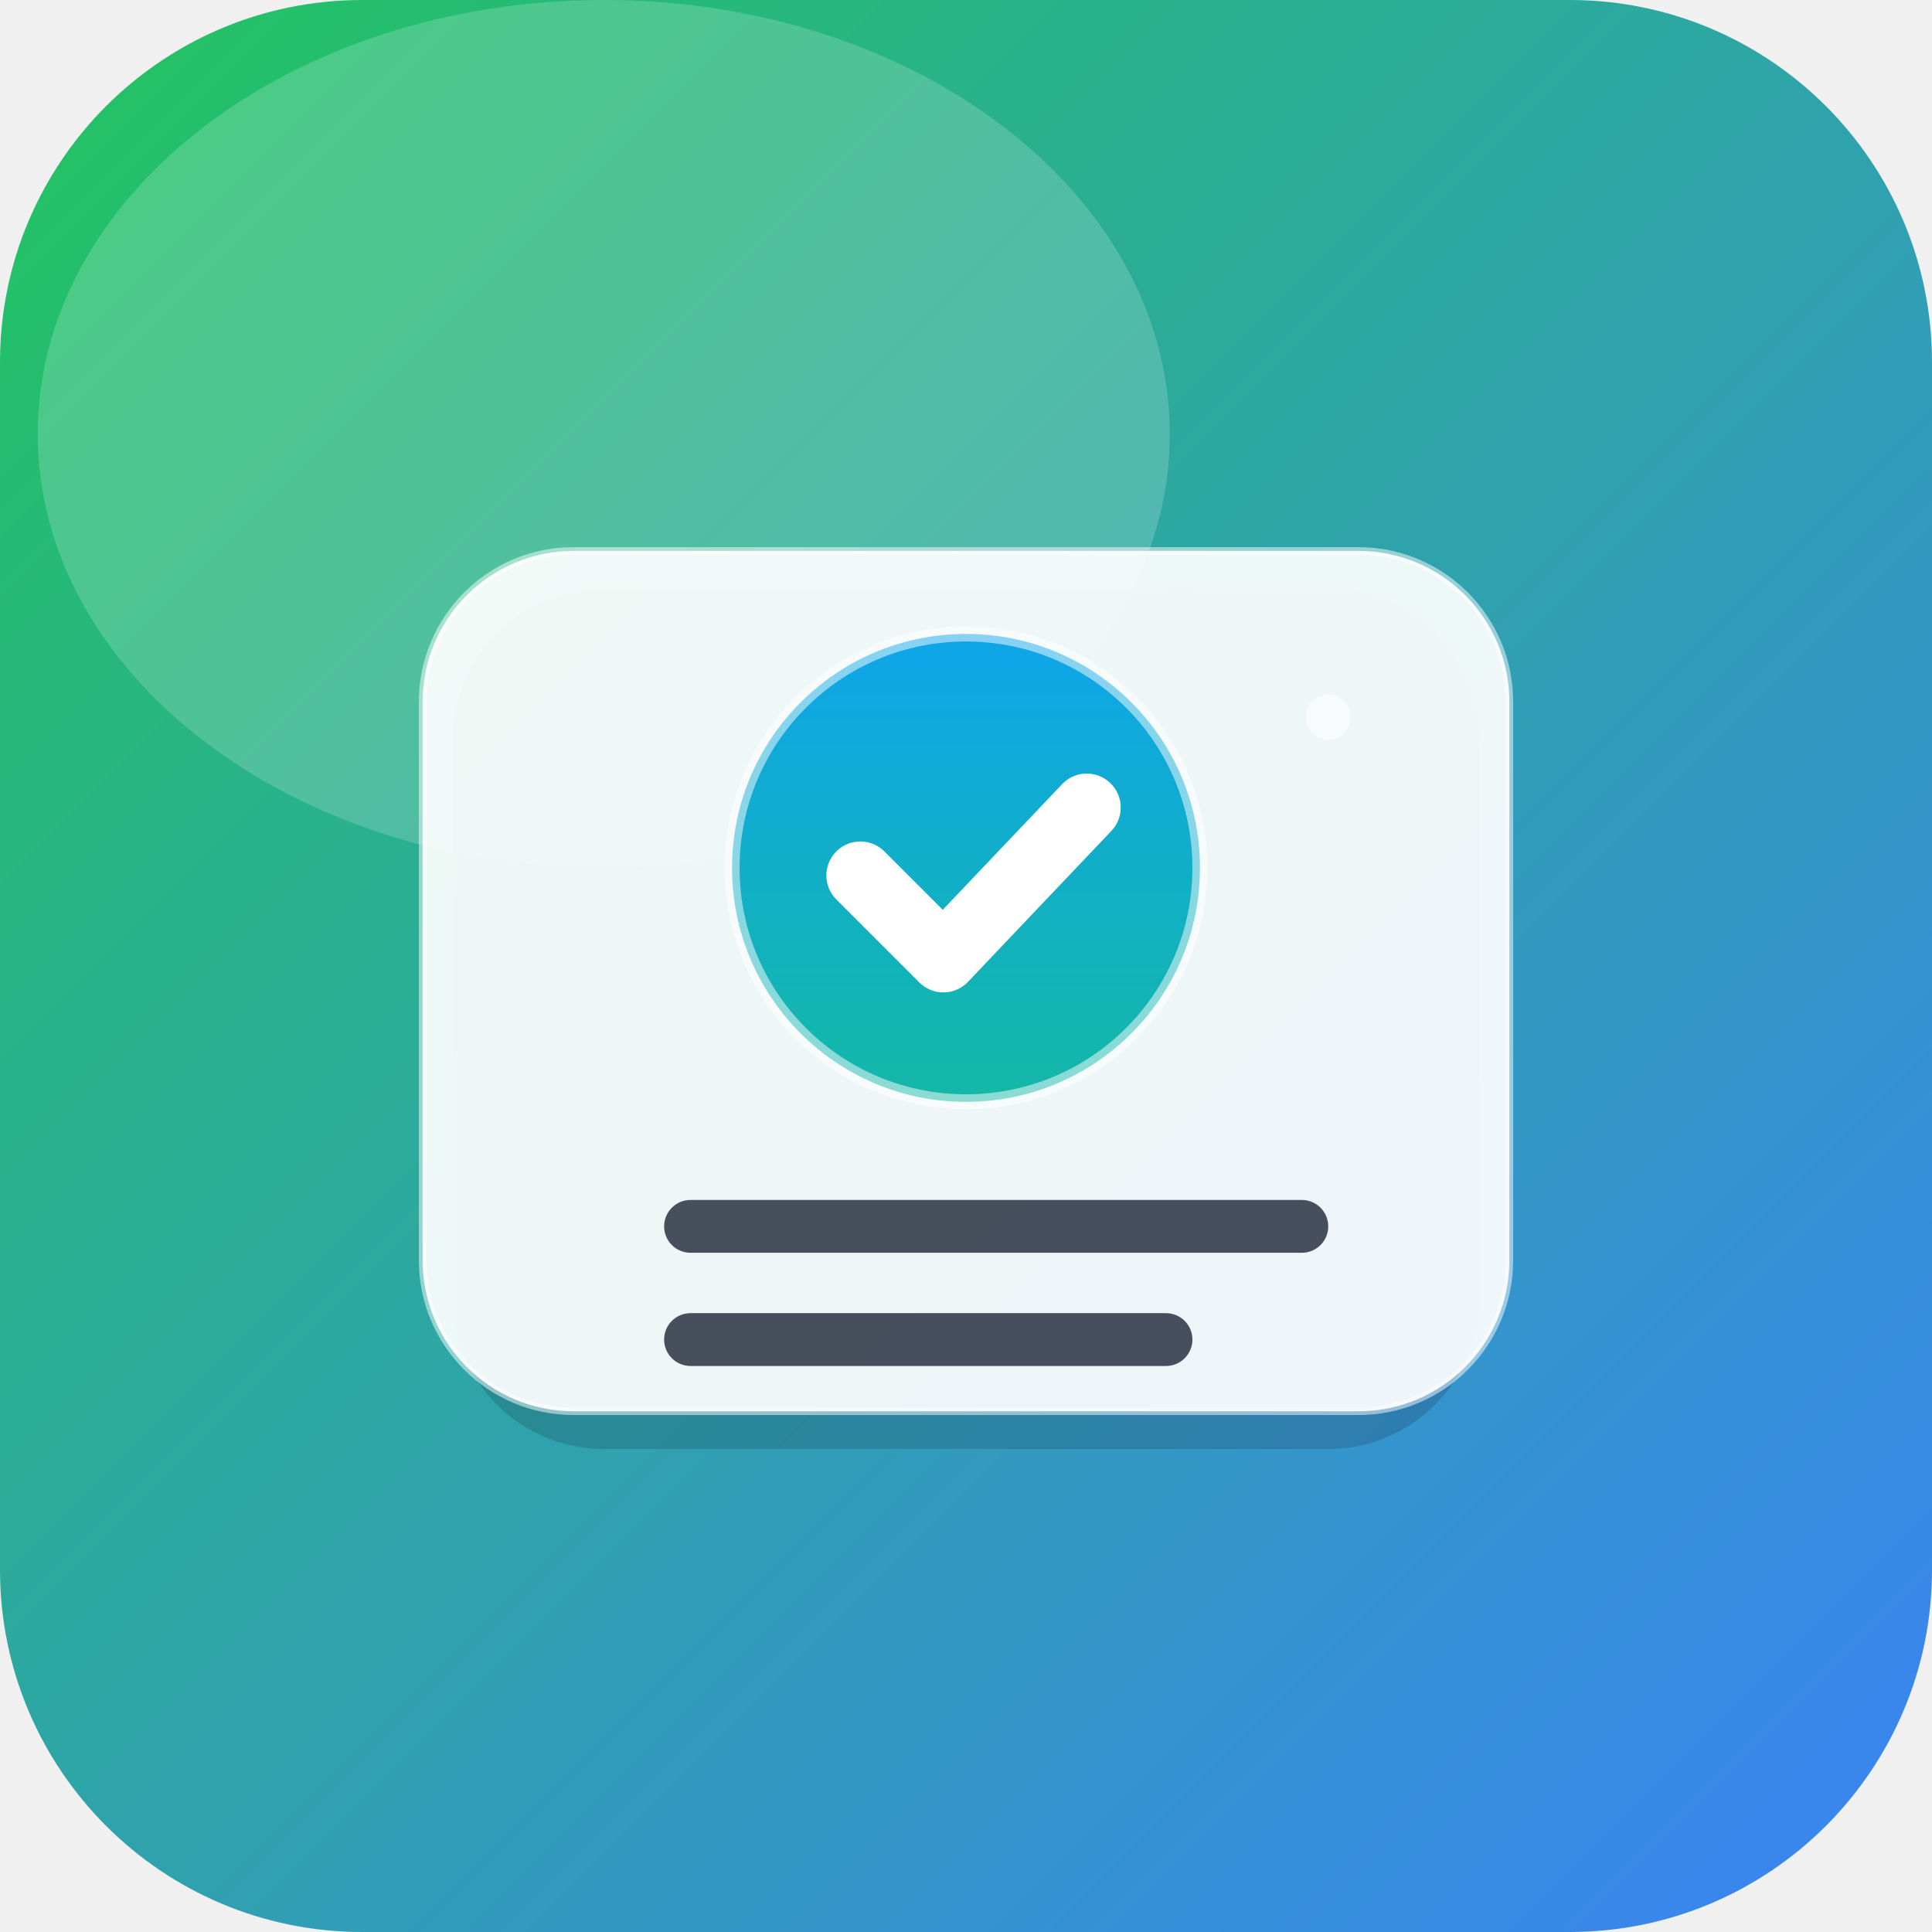
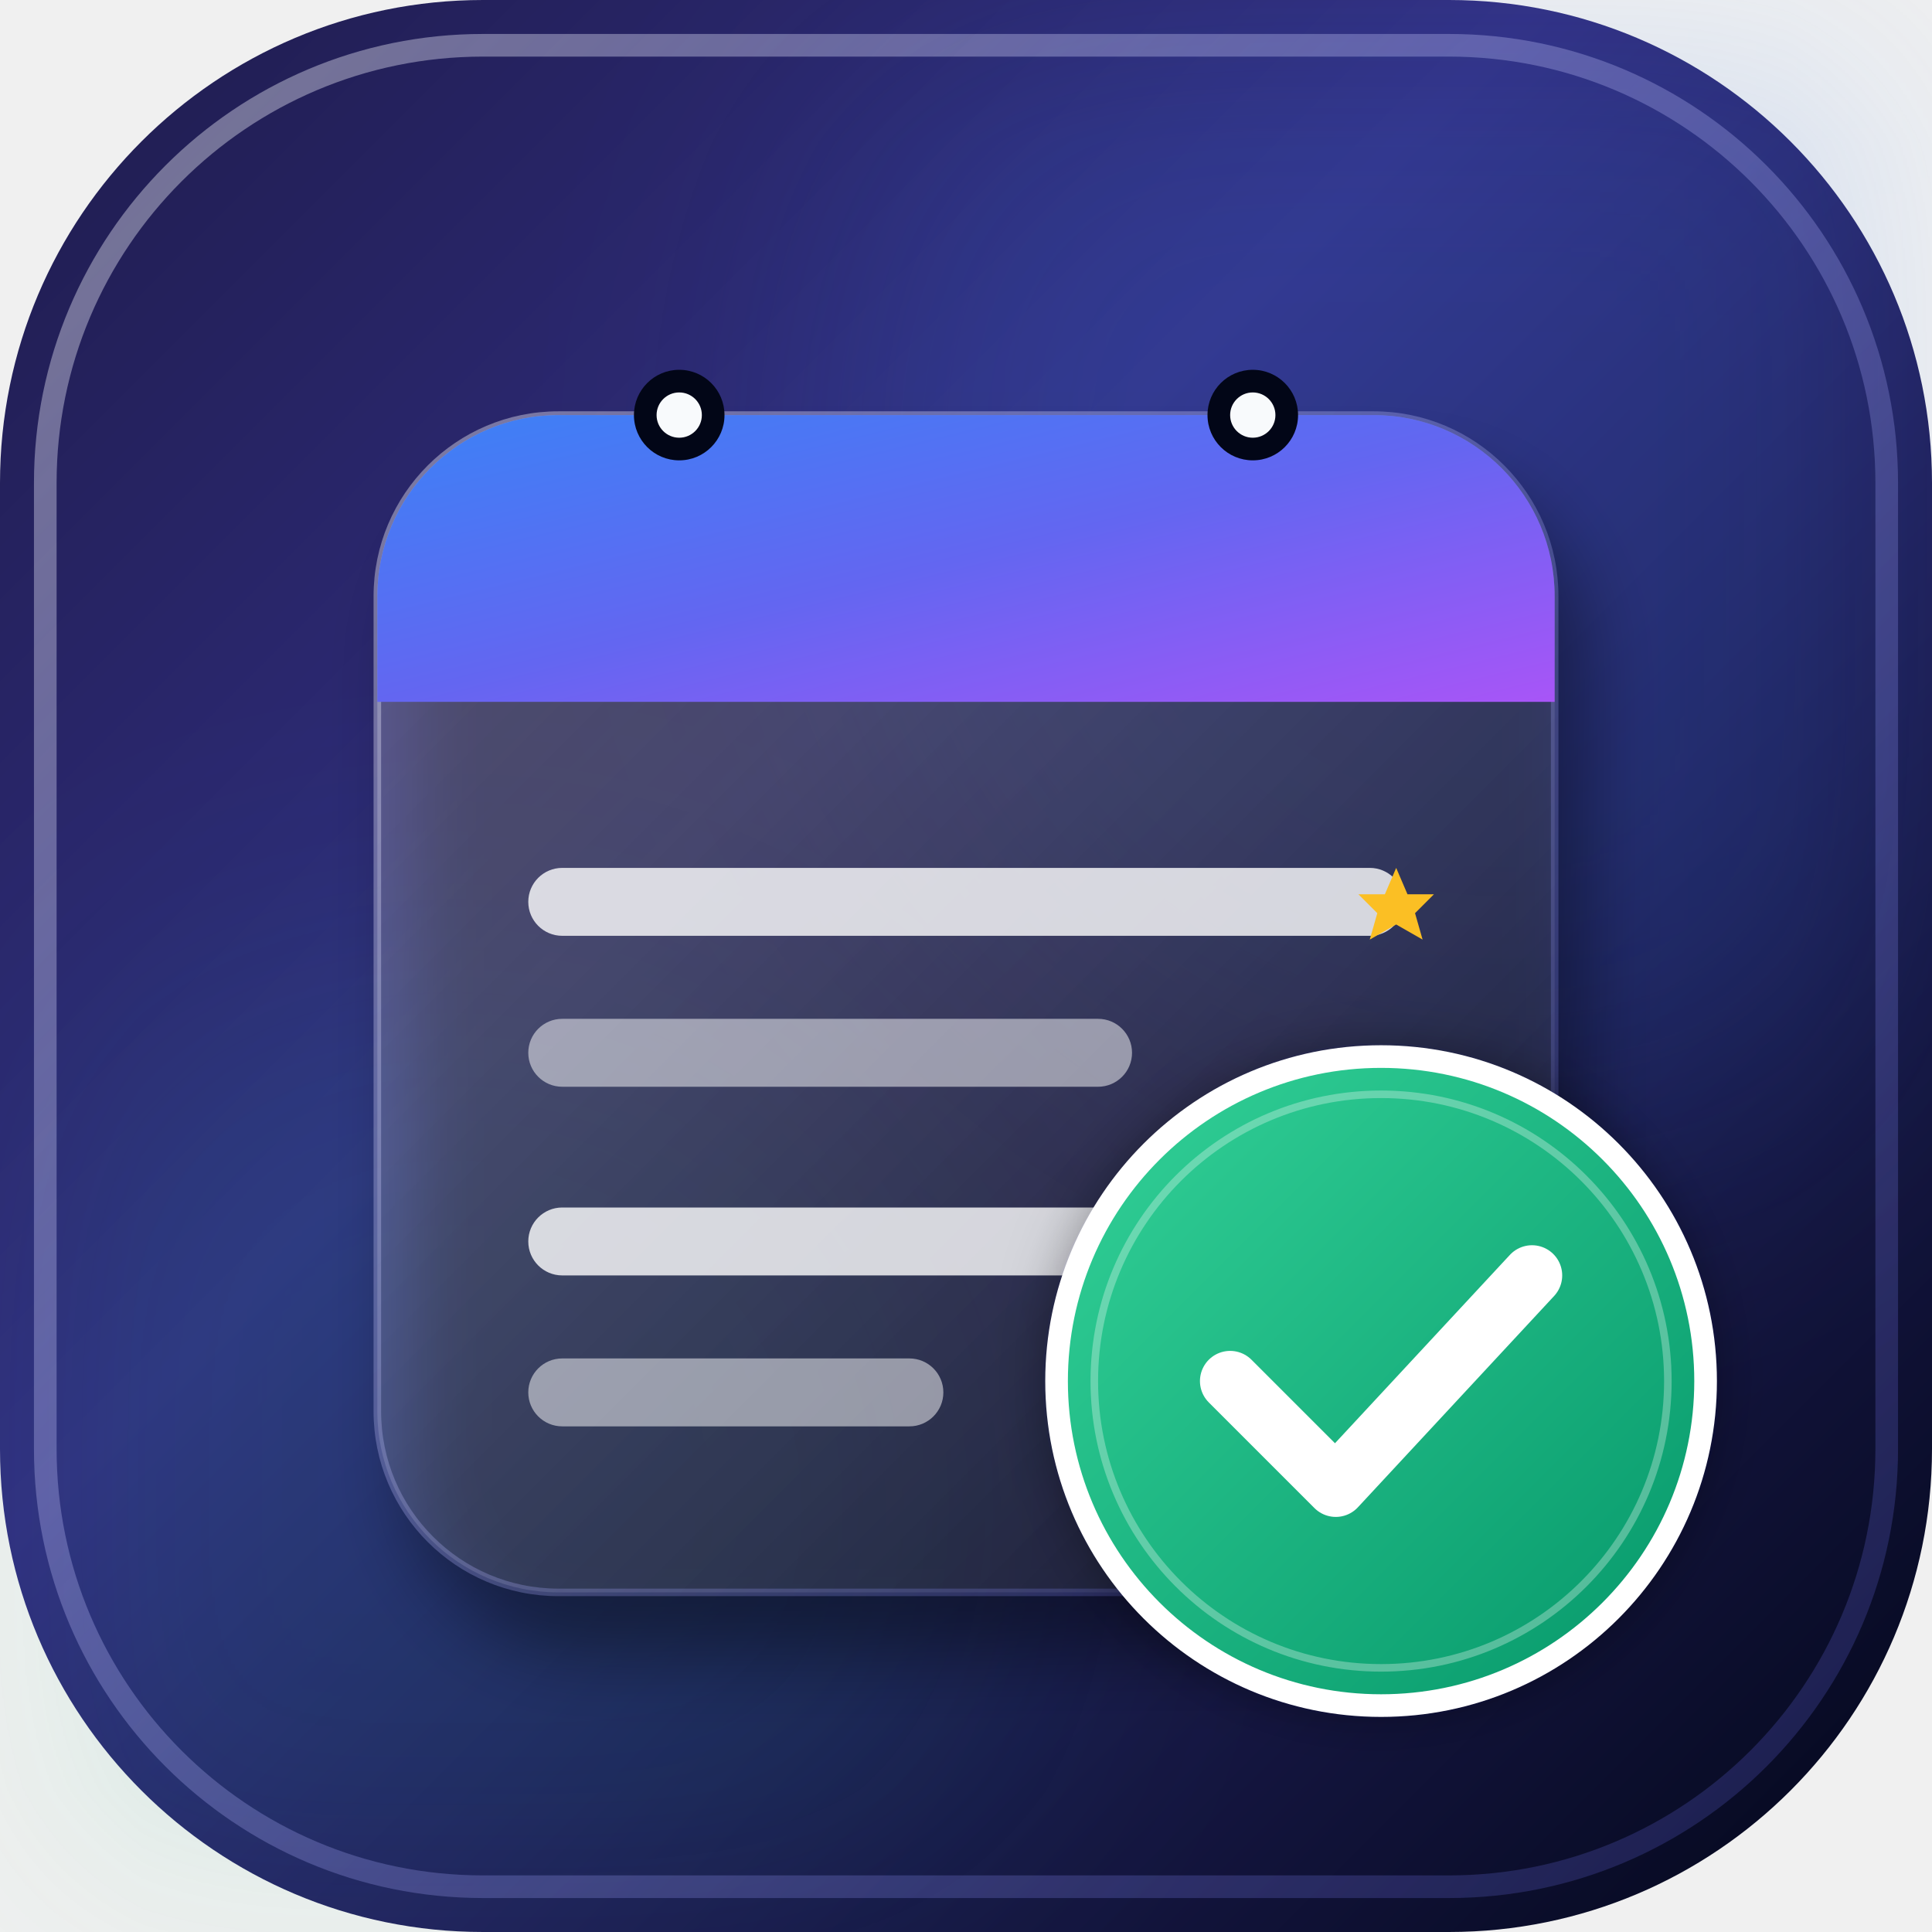
- <svg xmlns="http://www.w3.org/2000/svg" width="512" height="512" viewBox="0 0 512 512">
+ <svg xmlns="http://www.w3.org/2000/svg" viewBox="0 0 512 512" width="100%" height="100%">
  <defs>
-     <linearGradient id="bg" x1="0" y1="0" x2="1" y2="1">
-       <stop offset="0%" stop-color="#22c55e" />
-       <stop offset="100%" stop-color="#3b82f6" />
+     <linearGradient id="indigoTealBg" x1="0%" y1="0%" x2="100%" y2="100%">
+       <stop offset="0%" stop-color="#1e1b4b" />
+       <stop offset="40%" stop-color="#312e81" />
+       <stop offset="100%" stop-color="#020617" />
    </linearGradient>
-     <linearGradient id="accent" x1="0" y1="0" x2="0" y2="1">
-       <stop offset="0%" stop-color="#0ea5e9" />
-       <stop offset="100%" stop-color="#14b8a6" />
+     <linearGradient id="glassGrad" x1="0%" y1="0%" x2="100%" y2="100%">
+       <stop offset="0%" stop-color="#ffffff" stop-opacity="0.25" />
+       <stop offset="100%" stop-color="#ffffff" stop-opacity="0.03" />
+     </linearGradient>
+     <linearGradient id="accentGrad" x1="0%" y1="0%" x2="100%" y2="100%">
+       <stop offset="0%" stop-color="#3b82f6" />
+       <stop offset="50%" stop-color="#6366f1" />
+       <stop offset="100%" stop-color="#a855f7" />
+     </linearGradient>
+     <linearGradient id="emeraldGlow" x1="0%" y1="0%" x2="100%" y2="100%">
+       <stop offset="0%" stop-color="#34d399" />
+       <stop offset="100%" stop-color="#059669" />
+     </linearGradient>
+     <linearGradient id="borderGrad" x1="0%" y1="0%" x2="100%" y2="100%">
+       <stop offset="0%" stop-color="#ffffff" stop-opacity="0.4" />
+       <stop offset="100%" stop-color="#6366f1" stop-opacity="0.2" />
    </linearGradient>
  </defs>
-   <rect width="512" height="512" rx="96" fill="url(#bg)" />
-   <ellipse cx="160" cy="115" rx="150" ry="115" fill="#ffffff" opacity="0.18" />
-   <rect x="120" y="156" width="272" height="228" rx="40" fill="#0f172a" opacity="0.18" />
-   <rect x="112" y="146" width="288" height="228" rx="40" fill="#ffffff" opacity="0.92" />
-   <rect x="112" y="146" width="288" height="228" rx="40" fill="none" stroke="#ffffff" stroke-opacity="0.5" stroke-width="2" />
-   <circle cx="256" cy="230" r="62" fill="url(#accent)" />
-   <circle cx="256" cy="230" r="62" fill="none" stroke="#ffffff" stroke-opacity="0.5" stroke-width="4" />
-   <path d="M228 232 L250 254 L288 214" stroke="#ffffff" stroke-width="18" stroke-linecap="round" stroke-linejoin="round" fill="none" />
-   <rect x="176" y="318" width="176" height="14" rx="7" fill="#0f172a" opacity="0.75" />
-   <rect x="176" y="348" width="140" height="14" rx="7" fill="#0f172a" opacity="0.75" />
-   <circle cx="352" cy="190" r="6" fill="#ffffff" opacity="0.6" />
+   <rect width="512" height="512" rx="128" fill="url(#indigoTealBg)" />
+   <circle cx="400" cy="120" r="180" fill="#3b82f6" opacity="0.15" filter="blur(40px)" />
+   <circle cx="120" cy="400" r="150" fill="#10b981" opacity="0.1" filter="blur(40px)" />
+   <rect x="12" y="12" width="488" height="488" rx="116" fill="none" stroke="url(#borderGrad)" stroke-width="6" />
+   <g transform="translate(100, 110)">
+     <rect x="8" y="16" width="312" height="312" rx="48" fill="#000000" opacity="0.4" filter="blur(10px)" />
+     <rect width="312" height="312" rx="48" fill="url(#glassGrad)" stroke="url(#borderGrad)" stroke-width="2" />
+     <path d="M 0 48 A 48 48 0 0 1 48 0 L 264 0 A 48 48 0 0 1 312 48 L 312 76 L 0 76 Z" fill="url(#accentGrad)" />
+     <circle cx="80" cy="0" r="12" fill="#020617" />
+     <circle cx="80" cy="0" r="6" fill="#f8fafc" />
+     <circle cx="232" cy="0" r="12" fill="#020617" />
+     <circle cx="232" cy="0" r="6" fill="#f8fafc" />
+     <rect x="40" y="120" width="232" height="18" rx="9" fill="#ffffff" opacity="0.8" />
+     <rect x="40" y="160" width="160" height="18" rx="9" fill="#ffffff" opacity="0.5" />
+     <rect x="40" y="210" width="232" height="18" rx="9" fill="#ffffff" opacity="0.8" />
+     <rect x="40" y="250" width="110" height="18" rx="9" fill="#ffffff" opacity="0.5" />
+     <path d="M 270 120 L 273 127 L 280 127 L 275 132 L 277 139 L 270 135 L 263 139 L 265 132 L 260 127 L 267 127 Z" fill="#fbbf24" />
+   </g>
+   <g transform="translate(280, 280)">
+     <circle cx="86" cy="86" r="86" fill="#020617" opacity="0.5" filter="blur(8px)" />
+     <circle cx="86" cy="86" r="86" fill="url(#emeraldGlow)" stroke="#ffffff" stroke-width="6" />
+     <circle cx="86" cy="86" r="76" fill="none" stroke="#ffffff" stroke-opacity="0.3" stroke-width="2" />
+     <path d="M 46 86 L 74 114 L 126 58" fill="none" stroke="#ffffff" stroke-width="16" stroke-linecap="round" stroke-linejoin="round" />
+   </g>
</svg>
